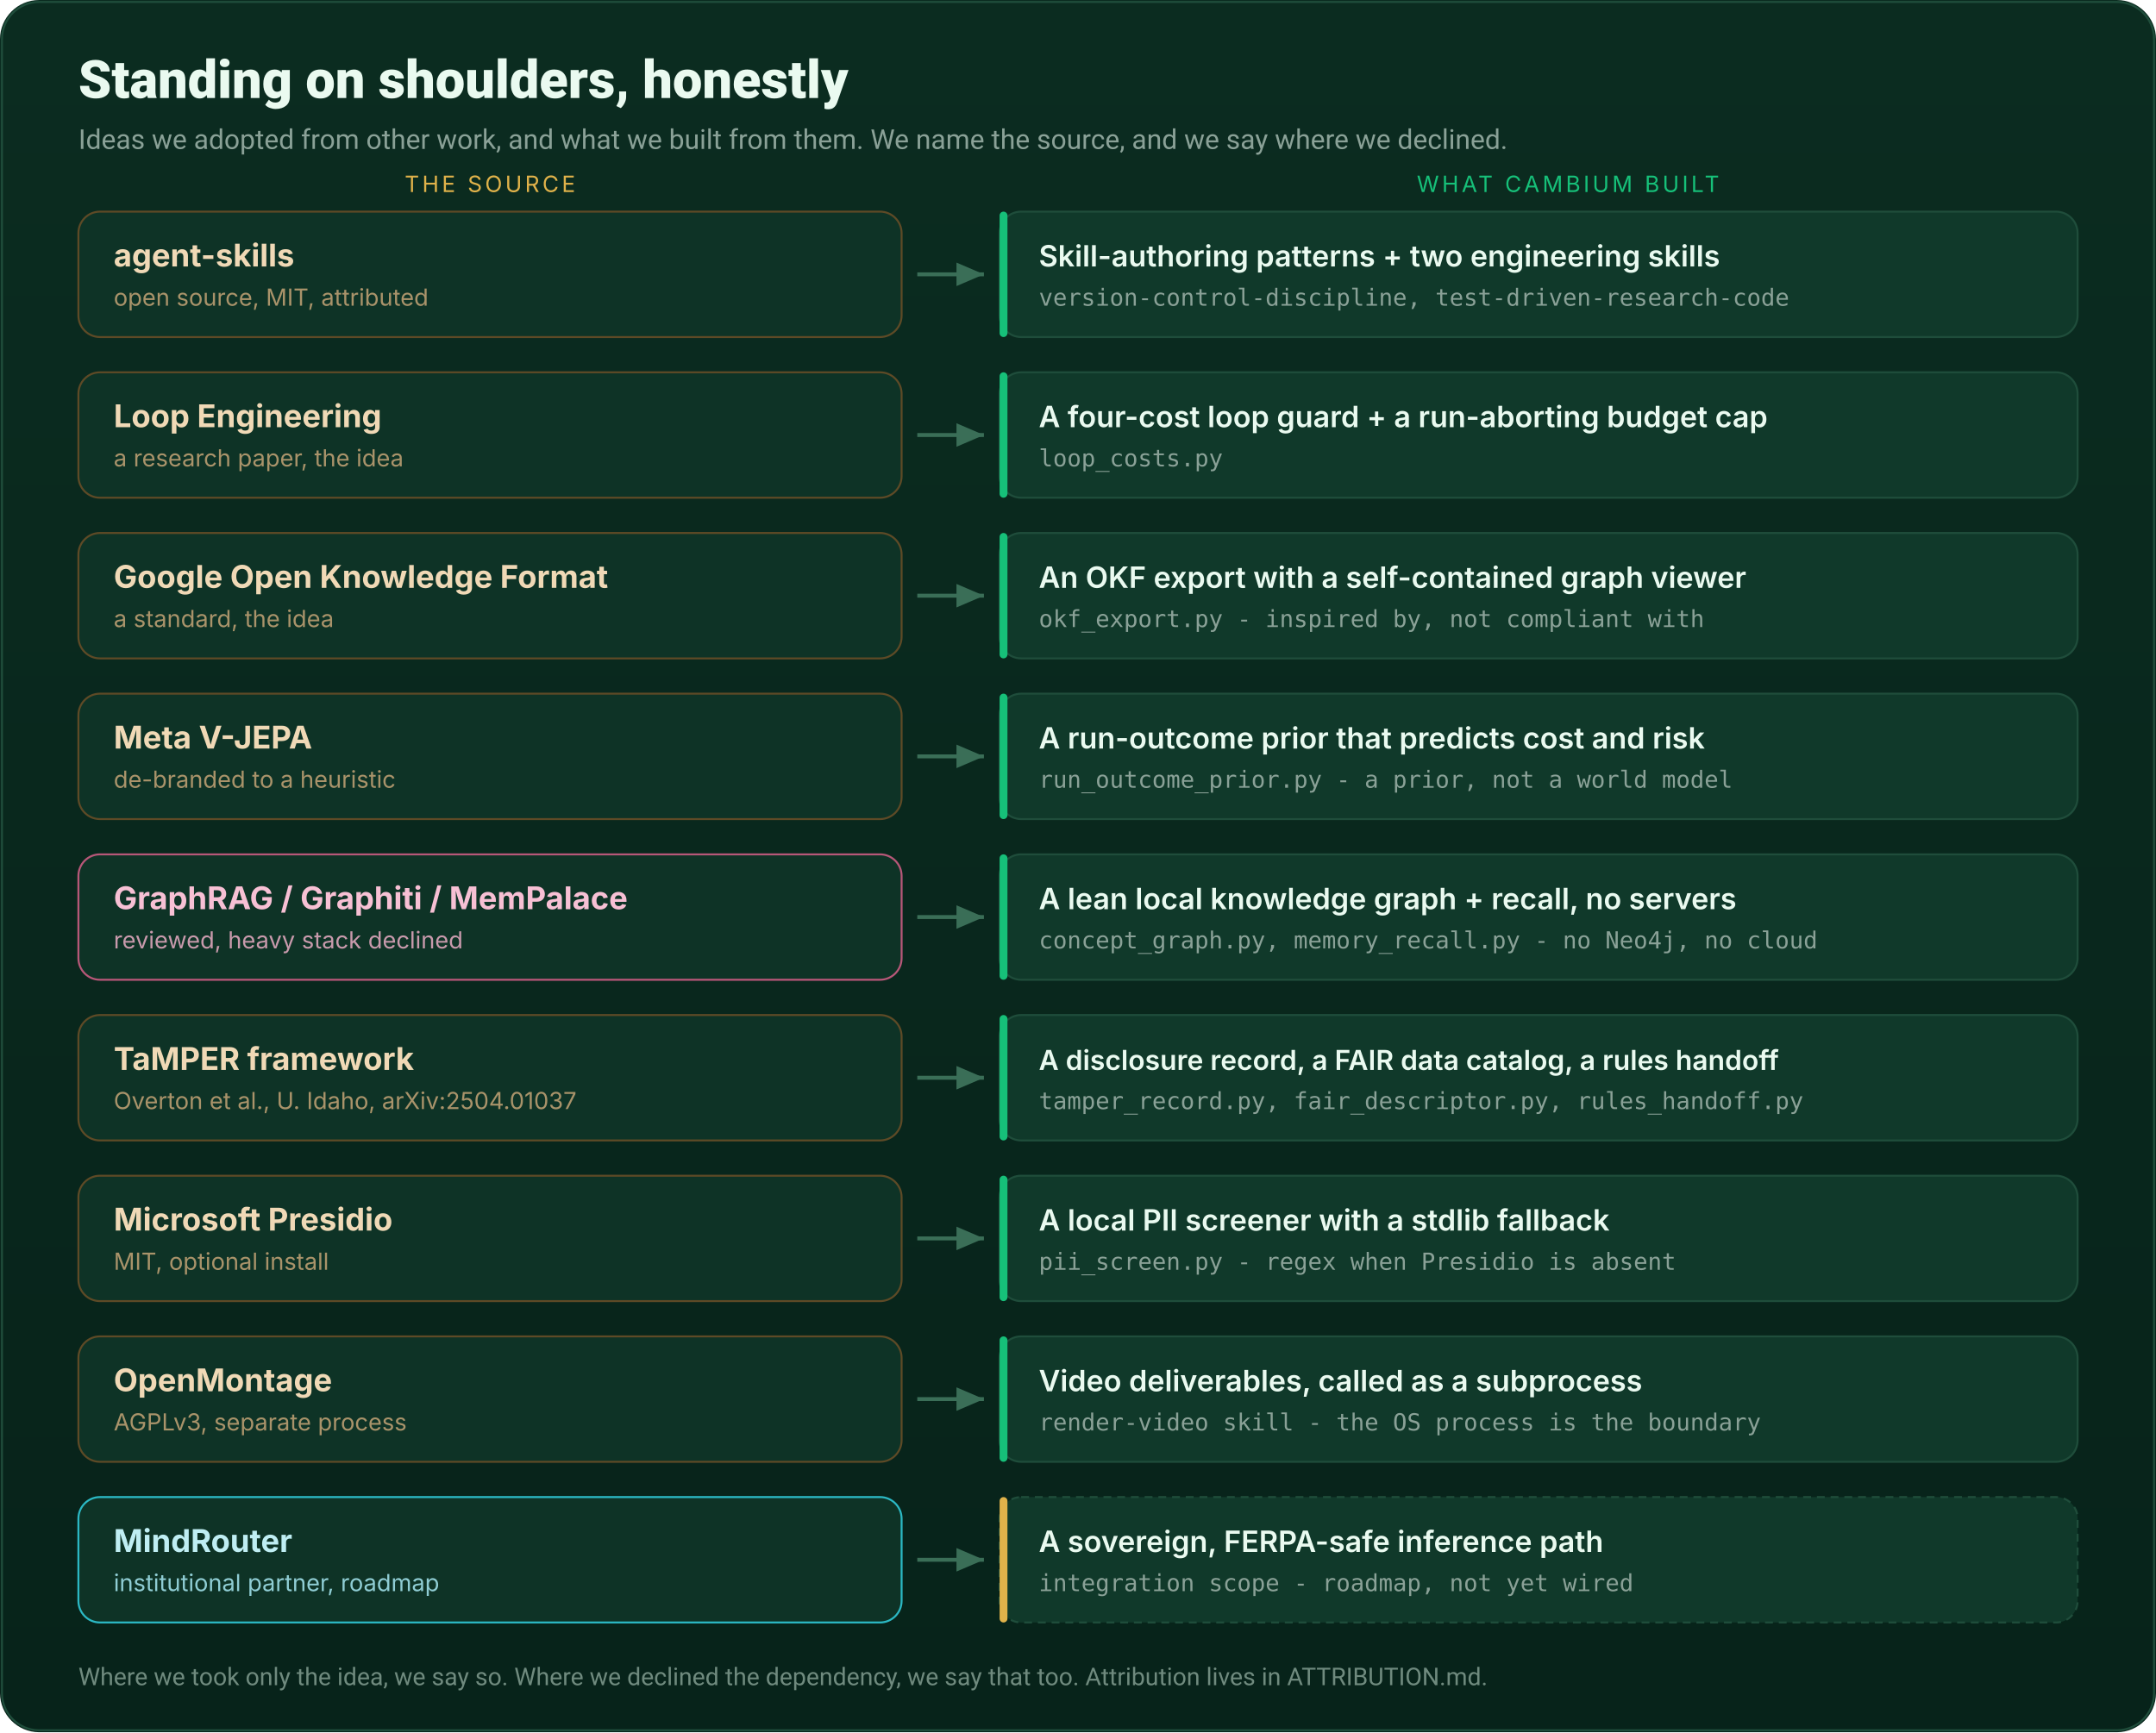
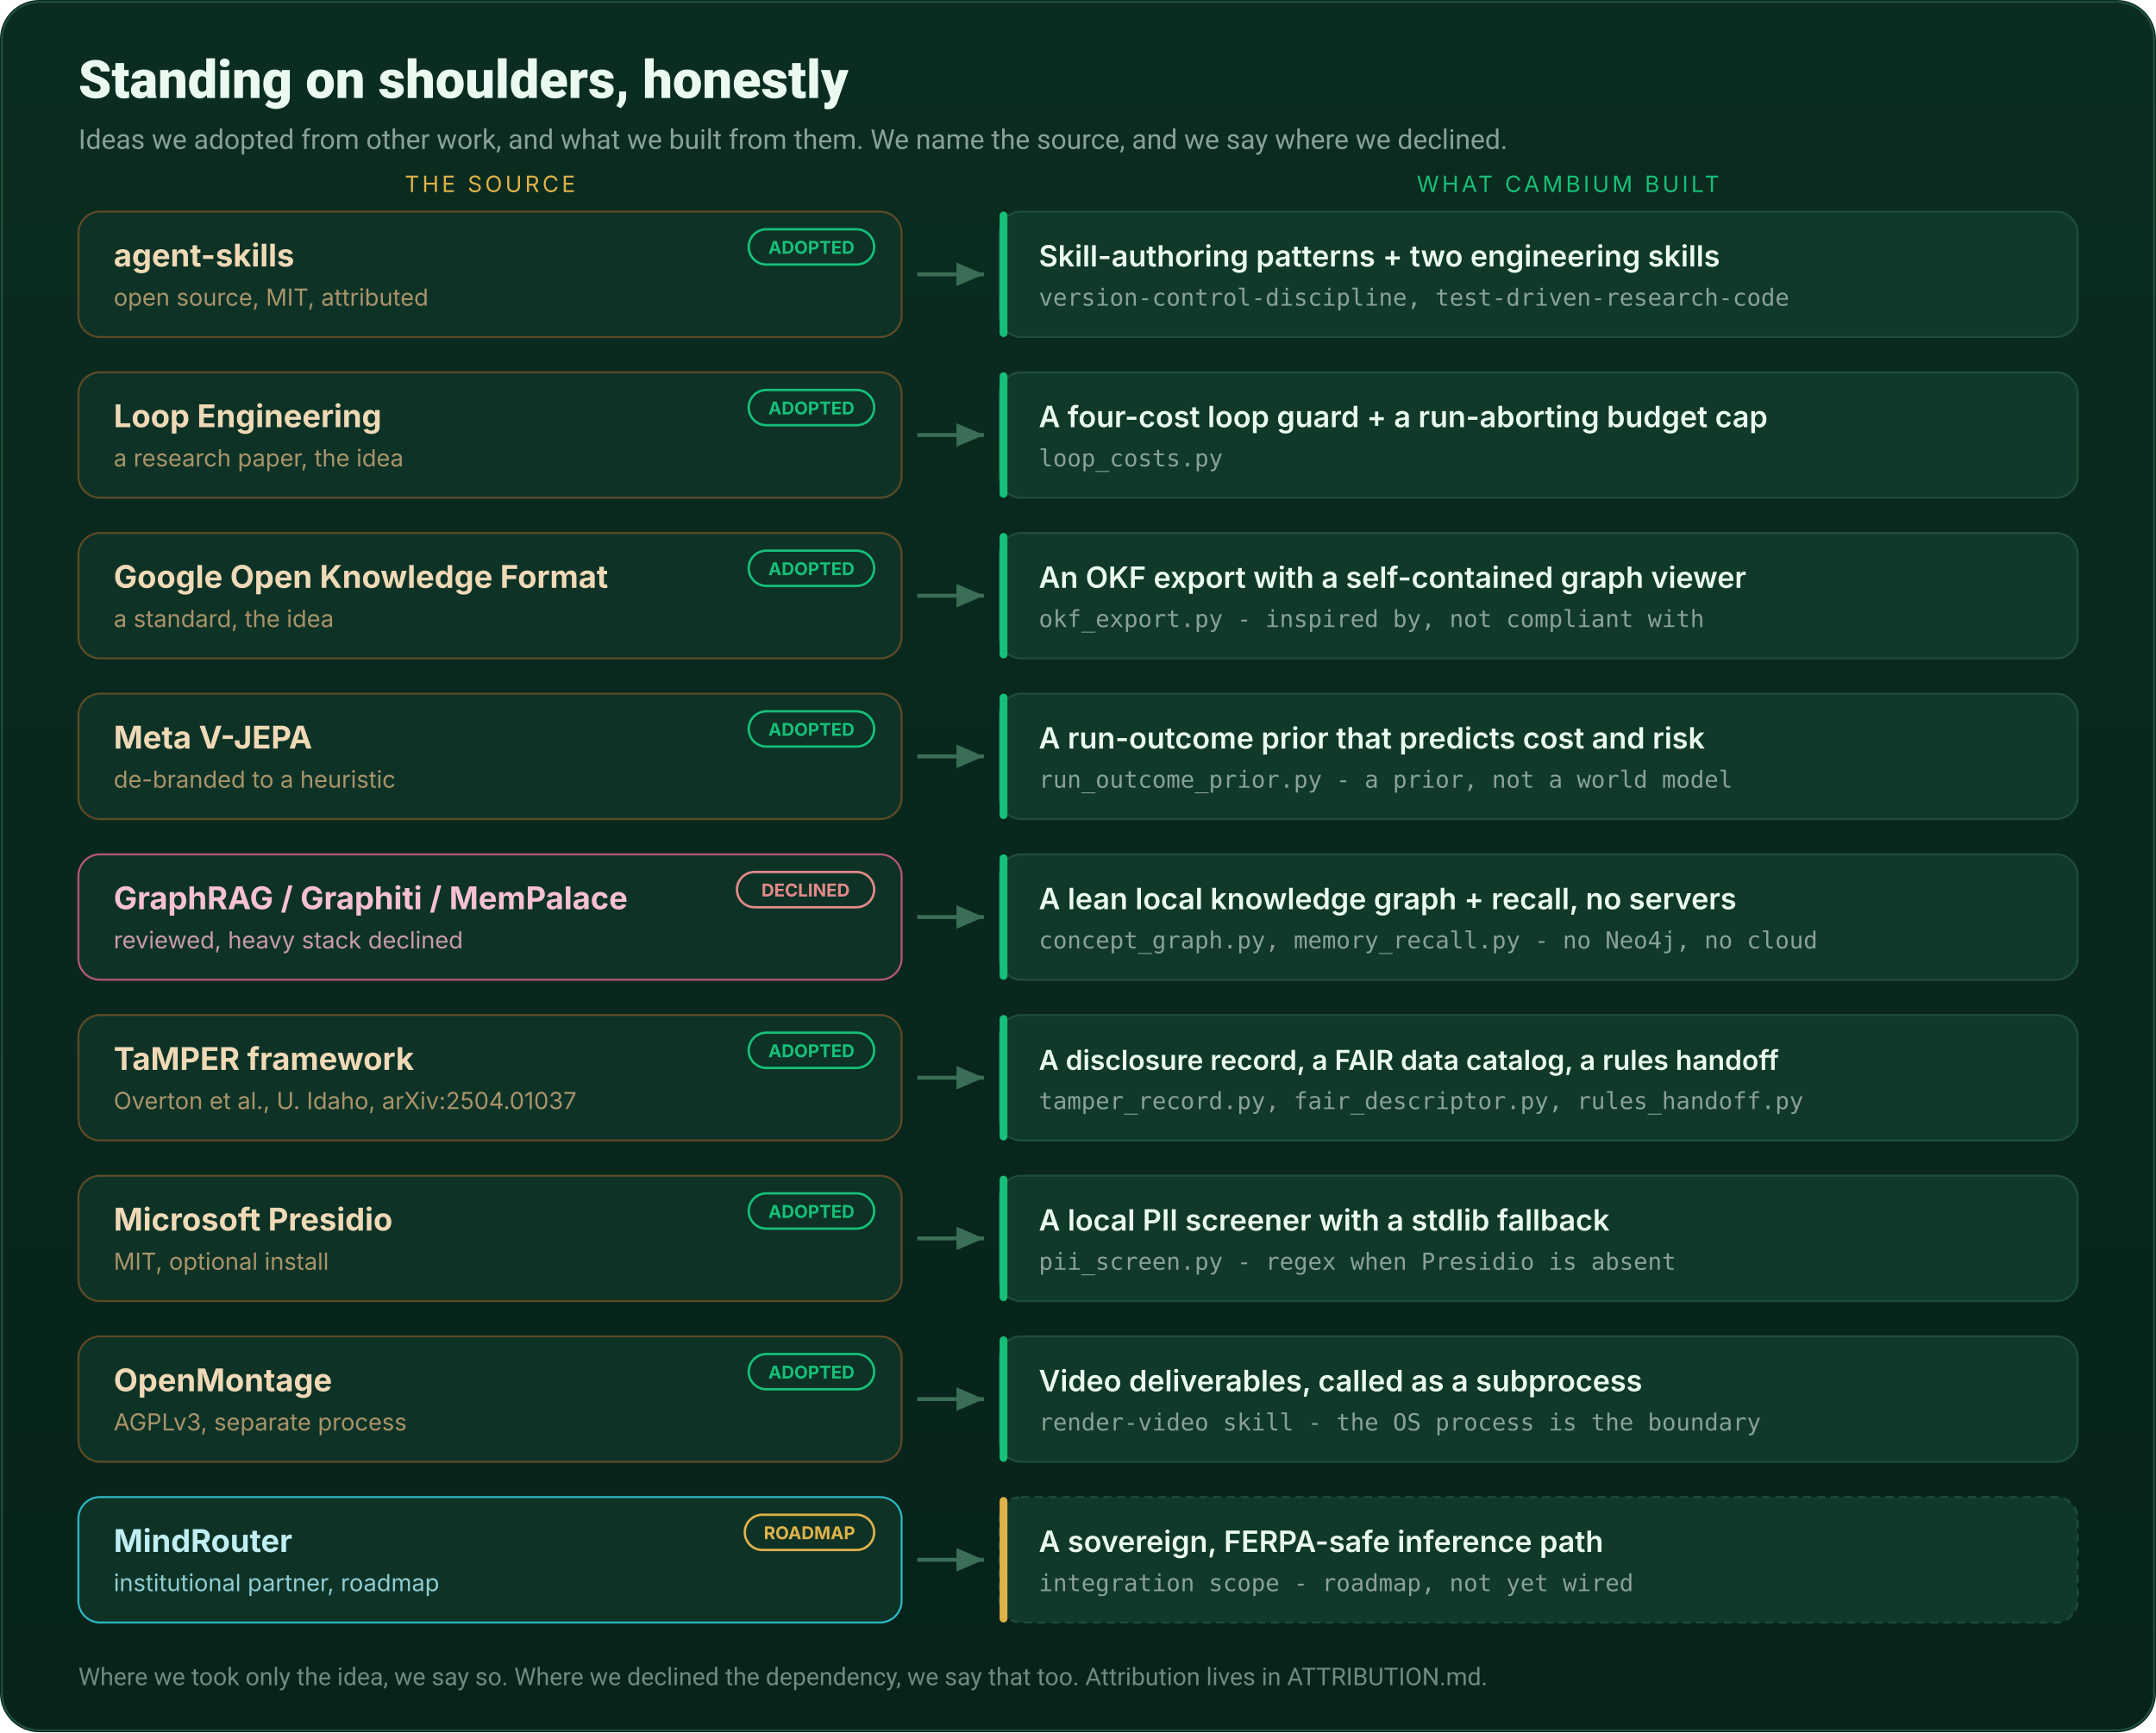
<svg xmlns="http://www.w3.org/2000/svg" viewBox="0 0 1100 884" font-family="-apple-system,BlinkMacSystemFont,'Segoe UI',Roboto,Helvetica,Arial,sans-serif" role="img" aria-label="Ideas Cambium adopted from other work, with attribution: agent-skills became Skill-authoring patterns + two engineering skills; Loop Engineering became A four-cost loop guard + a run-aborting budget cap; Google Open Knowledge Format became An OKF export with a self-contained graph viewer; Meta V-JEPA became A run-outcome prior that predicts cost and risk; GraphRAG / Graphiti / MemPalace became A lean local knowledge graph + recall, no servers; TaMPER framework became A disclosure record, a FAIR data catalog, a rules handoff; Microsoft Presidio became A local PII screener with a stdlib fallback; OpenMontage became Video deliverables, called as a subprocess; MindRouter became A sovereign, FERPA-safe inference path.">
  <defs>
    <linearGradient id="abg" x1="0" y1="0" x2="0" y2="1">
      <stop offset="0%" stop-color="#0b2c20" />
      <stop offset="100%" stop-color="#07231a" />
    </linearGradient>
  </defs>
  <rect width="1100" height="884" rx="20" fill="url(#abg)" />
  <rect x="1" y="1" width="1098" height="882" rx="19" fill="none" stroke="#1F4D3B" />
  <text x="40" y="50" font-size="27" font-weight="800" fill="#eafaf0">Standing on shoulders, honestly</text>
  <text x="40" y="76" font-size="14" fill="#8AA197">Ideas we adopted from other work, and what we built from them. We name the source, and we say where we declined.</text>
  <g font-family="-apple-system,Segoe UI,sans-serif">
    <text x="250" y="98" text-anchor="middle" font-size="11.5" letter-spacing="1.5" fill="#E0B24A">THE SOURCE</text>
    <text x="800" y="98" text-anchor="middle" font-size="11.5" letter-spacing="1.5" fill="#16C079">WHAT CAMBIUM BUILT</text>
  </g>
  <g font-family="-apple-system,Segoe UI,sans-serif">
    <g transform="translate(0,108)">
      <g transform="translate(40,0)">
        <rect width="420" height="64" rx="11" fill="#0E3326" stroke="#5e4a26" />
        <text x="18" y="28" font-size="16" font-weight="700" fill="#f0d9b6">agent-skills</text>
        <text x="18" y="48" font-size="12" fill="#a9936a">open source, MIT, attributed</text>
+         <rect x="342" y="9" width="64" height="18" rx="9" fill="none" stroke="#16C079" stroke-width="1.2" />
+         <text x="374" y="21.5" text-anchor="middle" font-size="9" font-weight="700" fill="#16C079">ADOPTED</text>
      </g>
      <path d="M468 32 H 502" stroke="#3a6e57" stroke-width="2" marker-end="url(#ar)" />
      <g transform="translate(510,0)">
        <rect width="550" height="64" rx="11" fill="#10392a" stroke="#1F4D3B" />
        <rect width="4" height="64" rx="2" fill="#16C079" />
        <text x="20" y="28" font-size="15" font-weight="600" fill="#eafaf0">Skill-authoring patterns + two engineering skills</text>
        <text x="20" y="48" font-size="12" fill="#8AA197" font-family="ui-monospace,monospace">version-control-discipline, test-driven-research-code</text>
      </g>
    </g>
    <g transform="translate(0,190)">
      <g transform="translate(40,0)">
        <rect width="420" height="64" rx="11" fill="#0E3326" stroke="#5e4a26" />
        <text x="18" y="28" font-size="16" font-weight="700" fill="#f0d9b6">Loop Engineering</text>
        <text x="18" y="48" font-size="12" fill="#a9936a">a research paper, the idea</text>
+         <rect x="342" y="9" width="64" height="18" rx="9" fill="none" stroke="#16C079" stroke-width="1.2" />
+         <text x="374" y="21.5" text-anchor="middle" font-size="9" font-weight="700" fill="#16C079">ADOPTED</text>
      </g>
      <path d="M468 32 H 502" stroke="#3a6e57" stroke-width="2" marker-end="url(#ar)" />
      <g transform="translate(510,0)">
        <rect width="550" height="64" rx="11" fill="#10392a" stroke="#1F4D3B" />
        <rect width="4" height="64" rx="2" fill="#16C079" />
        <text x="20" y="28" font-size="15" font-weight="600" fill="#eafaf0">A four-cost loop guard + a run-aborting budget cap</text>
        <text x="20" y="48" font-size="12" fill="#8AA197" font-family="ui-monospace,monospace">loop_costs.py</text>
      </g>
    </g>
    <g transform="translate(0,272)">
      <g transform="translate(40,0)">
        <rect width="420" height="64" rx="11" fill="#0E3326" stroke="#5e4a26" />
        <text x="18" y="28" font-size="16" font-weight="700" fill="#f0d9b6">Google Open Knowledge Format</text>
        <text x="18" y="48" font-size="12" fill="#a9936a">a standard, the idea</text>
+         <rect x="342" y="9" width="64" height="18" rx="9" fill="none" stroke="#16C079" stroke-width="1.2" />
+         <text x="374" y="21.5" text-anchor="middle" font-size="9" font-weight="700" fill="#16C079">ADOPTED</text>
      </g>
      <path d="M468 32 H 502" stroke="#3a6e57" stroke-width="2" marker-end="url(#ar)" />
      <g transform="translate(510,0)">
        <rect width="550" height="64" rx="11" fill="#10392a" stroke="#1F4D3B" />
        <rect width="4" height="64" rx="2" fill="#16C079" />
        <text x="20" y="28" font-size="15" font-weight="600" fill="#eafaf0">An OKF export with a self-contained graph viewer</text>
        <text x="20" y="48" font-size="12" fill="#8AA197" font-family="ui-monospace,monospace">okf_export.py - inspired by, not compliant with</text>
      </g>
    </g>
    <g transform="translate(0,354)">
      <g transform="translate(40,0)">
        <rect width="420" height="64" rx="11" fill="#0E3326" stroke="#5e4a26" />
        <text x="18" y="28" font-size="16" font-weight="700" fill="#f0d9b6">Meta V-JEPA</text>
        <text x="18" y="48" font-size="12" fill="#a9936a">de-branded to a heuristic</text>
+         <rect x="342" y="9" width="64" height="18" rx="9" fill="none" stroke="#16C079" stroke-width="1.2" />
+         <text x="374" y="21.5" text-anchor="middle" font-size="9" font-weight="700" fill="#16C079">ADOPTED</text>
      </g>
      <path d="M468 32 H 502" stroke="#3a6e57" stroke-width="2" marker-end="url(#ar)" />
      <g transform="translate(510,0)">
        <rect width="550" height="64" rx="11" fill="#10392a" stroke="#1F4D3B" />
        <rect width="4" height="64" rx="2" fill="#16C079" />
        <text x="20" y="28" font-size="15" font-weight="600" fill="#eafaf0">A run-outcome prior that predicts cost and risk</text>
        <text x="20" y="48" font-size="12" fill="#8AA197" font-family="ui-monospace,monospace">run_outcome_prior.py - a prior, not a world model</text>
      </g>
    </g>
    <g transform="translate(0,436)">
      <g transform="translate(40,0)">
        <rect width="420" height="64" rx="11" fill="#0E3326" stroke="#b75778" />
        <text x="18" y="28" font-size="16" font-weight="700" fill="#f7c0d4">GraphRAG / Graphiti / MemPalace</text>
        <text x="18" y="48" font-size="12" fill="#c89aac">reviewed, heavy stack declined</text>
+         <rect x="336" y="9" width="70" height="18" rx="9" fill="none" stroke="#E58A8A" stroke-width="1.2" />
+         <text x="371" y="21.5" text-anchor="middle" font-size="9" font-weight="700" fill="#E58A8A">DECLINED</text>
      </g>
      <path d="M468 32 H 502" stroke="#3a6e57" stroke-width="2" marker-end="url(#ar)" />
      <g transform="translate(510,0)">
        <rect width="550" height="64" rx="11" fill="#10392a" stroke="#1F4D3B" />
        <rect width="4" height="64" rx="2" fill="#16C079" />
        <text x="20" y="28" font-size="15" font-weight="600" fill="#eafaf0">A lean local knowledge graph + recall, no servers</text>
        <text x="20" y="48" font-size="12" fill="#8AA197" font-family="ui-monospace,monospace">concept_graph.py, memory_recall.py - no Neo4j, no cloud</text>
      </g>
    </g>
    <g transform="translate(0,518)">
      <g transform="translate(40,0)">
        <rect width="420" height="64" rx="11" fill="#0E3326" stroke="#5e4a26" />
        <text x="18" y="28" font-size="16" font-weight="700" fill="#f0d9b6">TaMPER framework</text>
        <text x="18" y="48" font-size="12" fill="#a9936a">Overton et al., U. Idaho, arXiv:2504.01037</text>
+         <rect x="342" y="9" width="64" height="18" rx="9" fill="none" stroke="#16C079" stroke-width="1.2" />
+         <text x="374" y="21.5" text-anchor="middle" font-size="9" font-weight="700" fill="#16C079">ADOPTED</text>
      </g>
      <path d="M468 32 H 502" stroke="#3a6e57" stroke-width="2" marker-end="url(#ar)" />
      <g transform="translate(510,0)">
        <rect width="550" height="64" rx="11" fill="#10392a" stroke="#1F4D3B" />
        <rect width="4" height="64" rx="2" fill="#16C079" />
        <text x="20" y="28" font-size="14" font-weight="600" fill="#eafaf0">A disclosure record, a FAIR data catalog, a rules handoff</text>
        <text x="20" y="48" font-size="12" fill="#8AA197" font-family="ui-monospace,monospace">tamper_record.py, fair_descriptor.py, rules_handoff.py</text>
      </g>
    </g>
    <g transform="translate(0,600)">
      <g transform="translate(40,0)">
        <rect width="420" height="64" rx="11" fill="#0E3326" stroke="#5e4a26" />
        <text x="18" y="28" font-size="16" font-weight="700" fill="#f0d9b6">Microsoft Presidio</text>
        <text x="18" y="48" font-size="12" fill="#a9936a">MIT, optional install</text>
+         <rect x="342" y="9" width="64" height="18" rx="9" fill="none" stroke="#16C079" stroke-width="1.2" />
+         <text x="374" y="21.5" text-anchor="middle" font-size="9" font-weight="700" fill="#16C079">ADOPTED</text>
      </g>
      <path d="M468 32 H 502" stroke="#3a6e57" stroke-width="2" marker-end="url(#ar)" />
      <g transform="translate(510,0)">
        <rect width="550" height="64" rx="11" fill="#10392a" stroke="#1F4D3B" />
        <rect width="4" height="64" rx="2" fill="#16C079" />
        <text x="20" y="28" font-size="15" font-weight="600" fill="#eafaf0">A local PII screener with a stdlib fallback</text>
        <text x="20" y="48" font-size="12" fill="#8AA197" font-family="ui-monospace,monospace">pii_screen.py - regex when Presidio is absent</text>
      </g>
    </g>
    <g transform="translate(0,682)">
      <g transform="translate(40,0)">
        <rect width="420" height="64" rx="11" fill="#0E3326" stroke="#5e4a26" />
        <text x="18" y="28" font-size="16" font-weight="700" fill="#f0d9b6">OpenMontage</text>
        <text x="18" y="48" font-size="12" fill="#a9936a">AGPLv3, separate process</text>
+         <rect x="342" y="9" width="64" height="18" rx="9" fill="none" stroke="#16C079" stroke-width="1.2" />
+         <text x="374" y="21.5" text-anchor="middle" font-size="9" font-weight="700" fill="#16C079">ADOPTED</text>
      </g>
      <path d="M468 32 H 502" stroke="#3a6e57" stroke-width="2" marker-end="url(#ar)" />
      <g transform="translate(510,0)">
        <rect width="550" height="64" rx="11" fill="#10392a" stroke="#1F4D3B" />
        <rect width="4" height="64" rx="2" fill="#16C079" />
        <text x="20" y="28" font-size="15" font-weight="600" fill="#eafaf0">Video deliverables, called as a subprocess</text>
        <text x="20" y="48" font-size="12" fill="#8AA197" font-family="ui-monospace,monospace">render-video skill - the OS process is the boundary</text>
      </g>
    </g>
    <g transform="translate(0,764)">
      <g transform="translate(40,0)">
        <rect width="420" height="64" rx="11" fill="#0E3326" stroke="#2bb8c4" />
        <text x="18" y="28" font-size="16" font-weight="700" fill="#bfeef3">MindRouter</text>
        <text x="18" y="48" font-size="12" fill="#8fcdd4">institutional partner, roadmap</text>
+         <rect x="340" y="9" width="66" height="18" rx="9" fill="none" stroke="#E0B24A" stroke-width="1.2" />
+         <text x="373" y="21.5" text-anchor="middle" font-size="9" font-weight="700" fill="#E0B24A">ROADMAP</text>
      </g>
      <path d="M468 32 H 502" stroke="#3a6e57" stroke-width="2" marker-end="url(#ar)" />
      <g transform="translate(510,0)">
        <rect width="550" height="64" rx="11" fill="#10392a" stroke="#1F4D3B" stroke-dasharray="4 3" />
        <rect width="4" height="64" rx="2" fill="#E0B24A" />
        <text x="20" y="28" font-size="15" font-weight="600" fill="#eafaf0">A sovereign, FERPA-safe inference path</text>
        <text x="20" y="48" font-size="12" fill="#8AA197" font-family="ui-monospace,monospace">integration scope - roadmap, not yet wired</text>
      </g>
    </g>
  </g>
  <text x="40" y="860" font-size="12.5" fill="#6f8a7e">Where we took only the idea, we say so. Where we declined the dependency, we say that too. Attribution lives in ATTRIBUTION.md.</text>
  <defs>
    <marker id="ar" markerWidth="9" markerHeight="9" refX="7" refY="3" orient="auto">
      <path d="M0,0 L7,3 L0,6 z" fill="#3a6e57" />
    </marker>
  </defs>
</svg>
